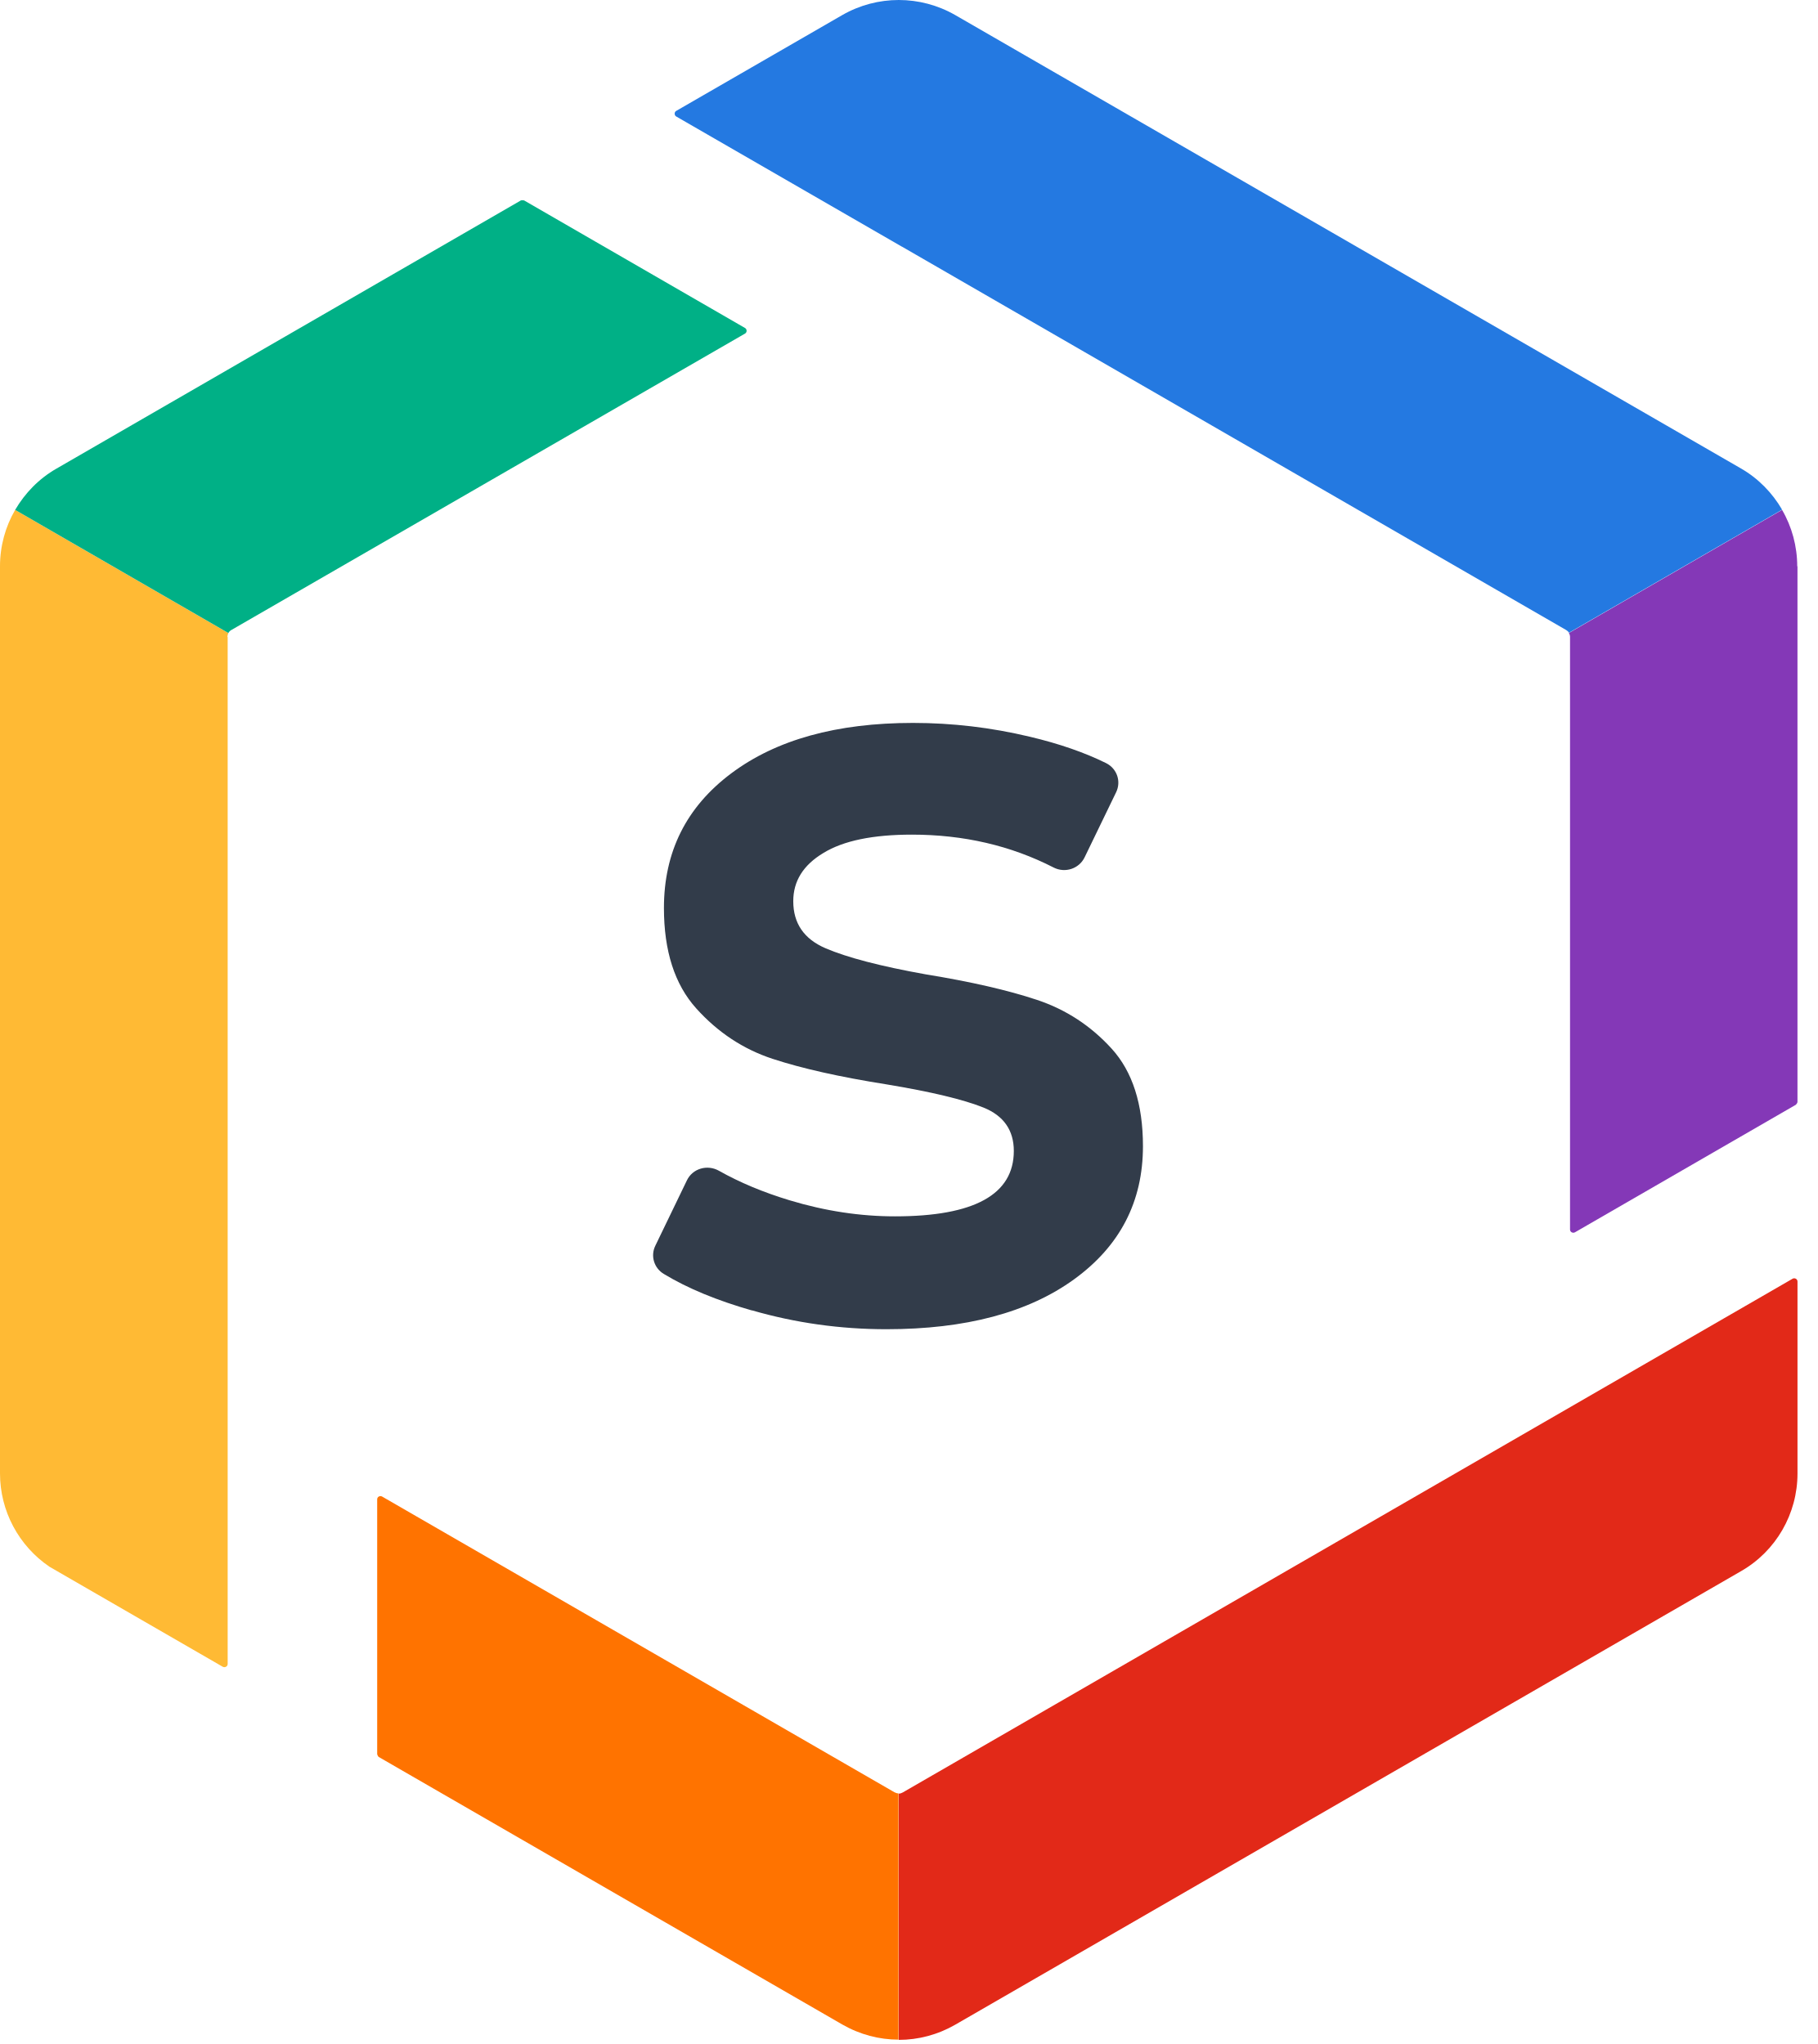
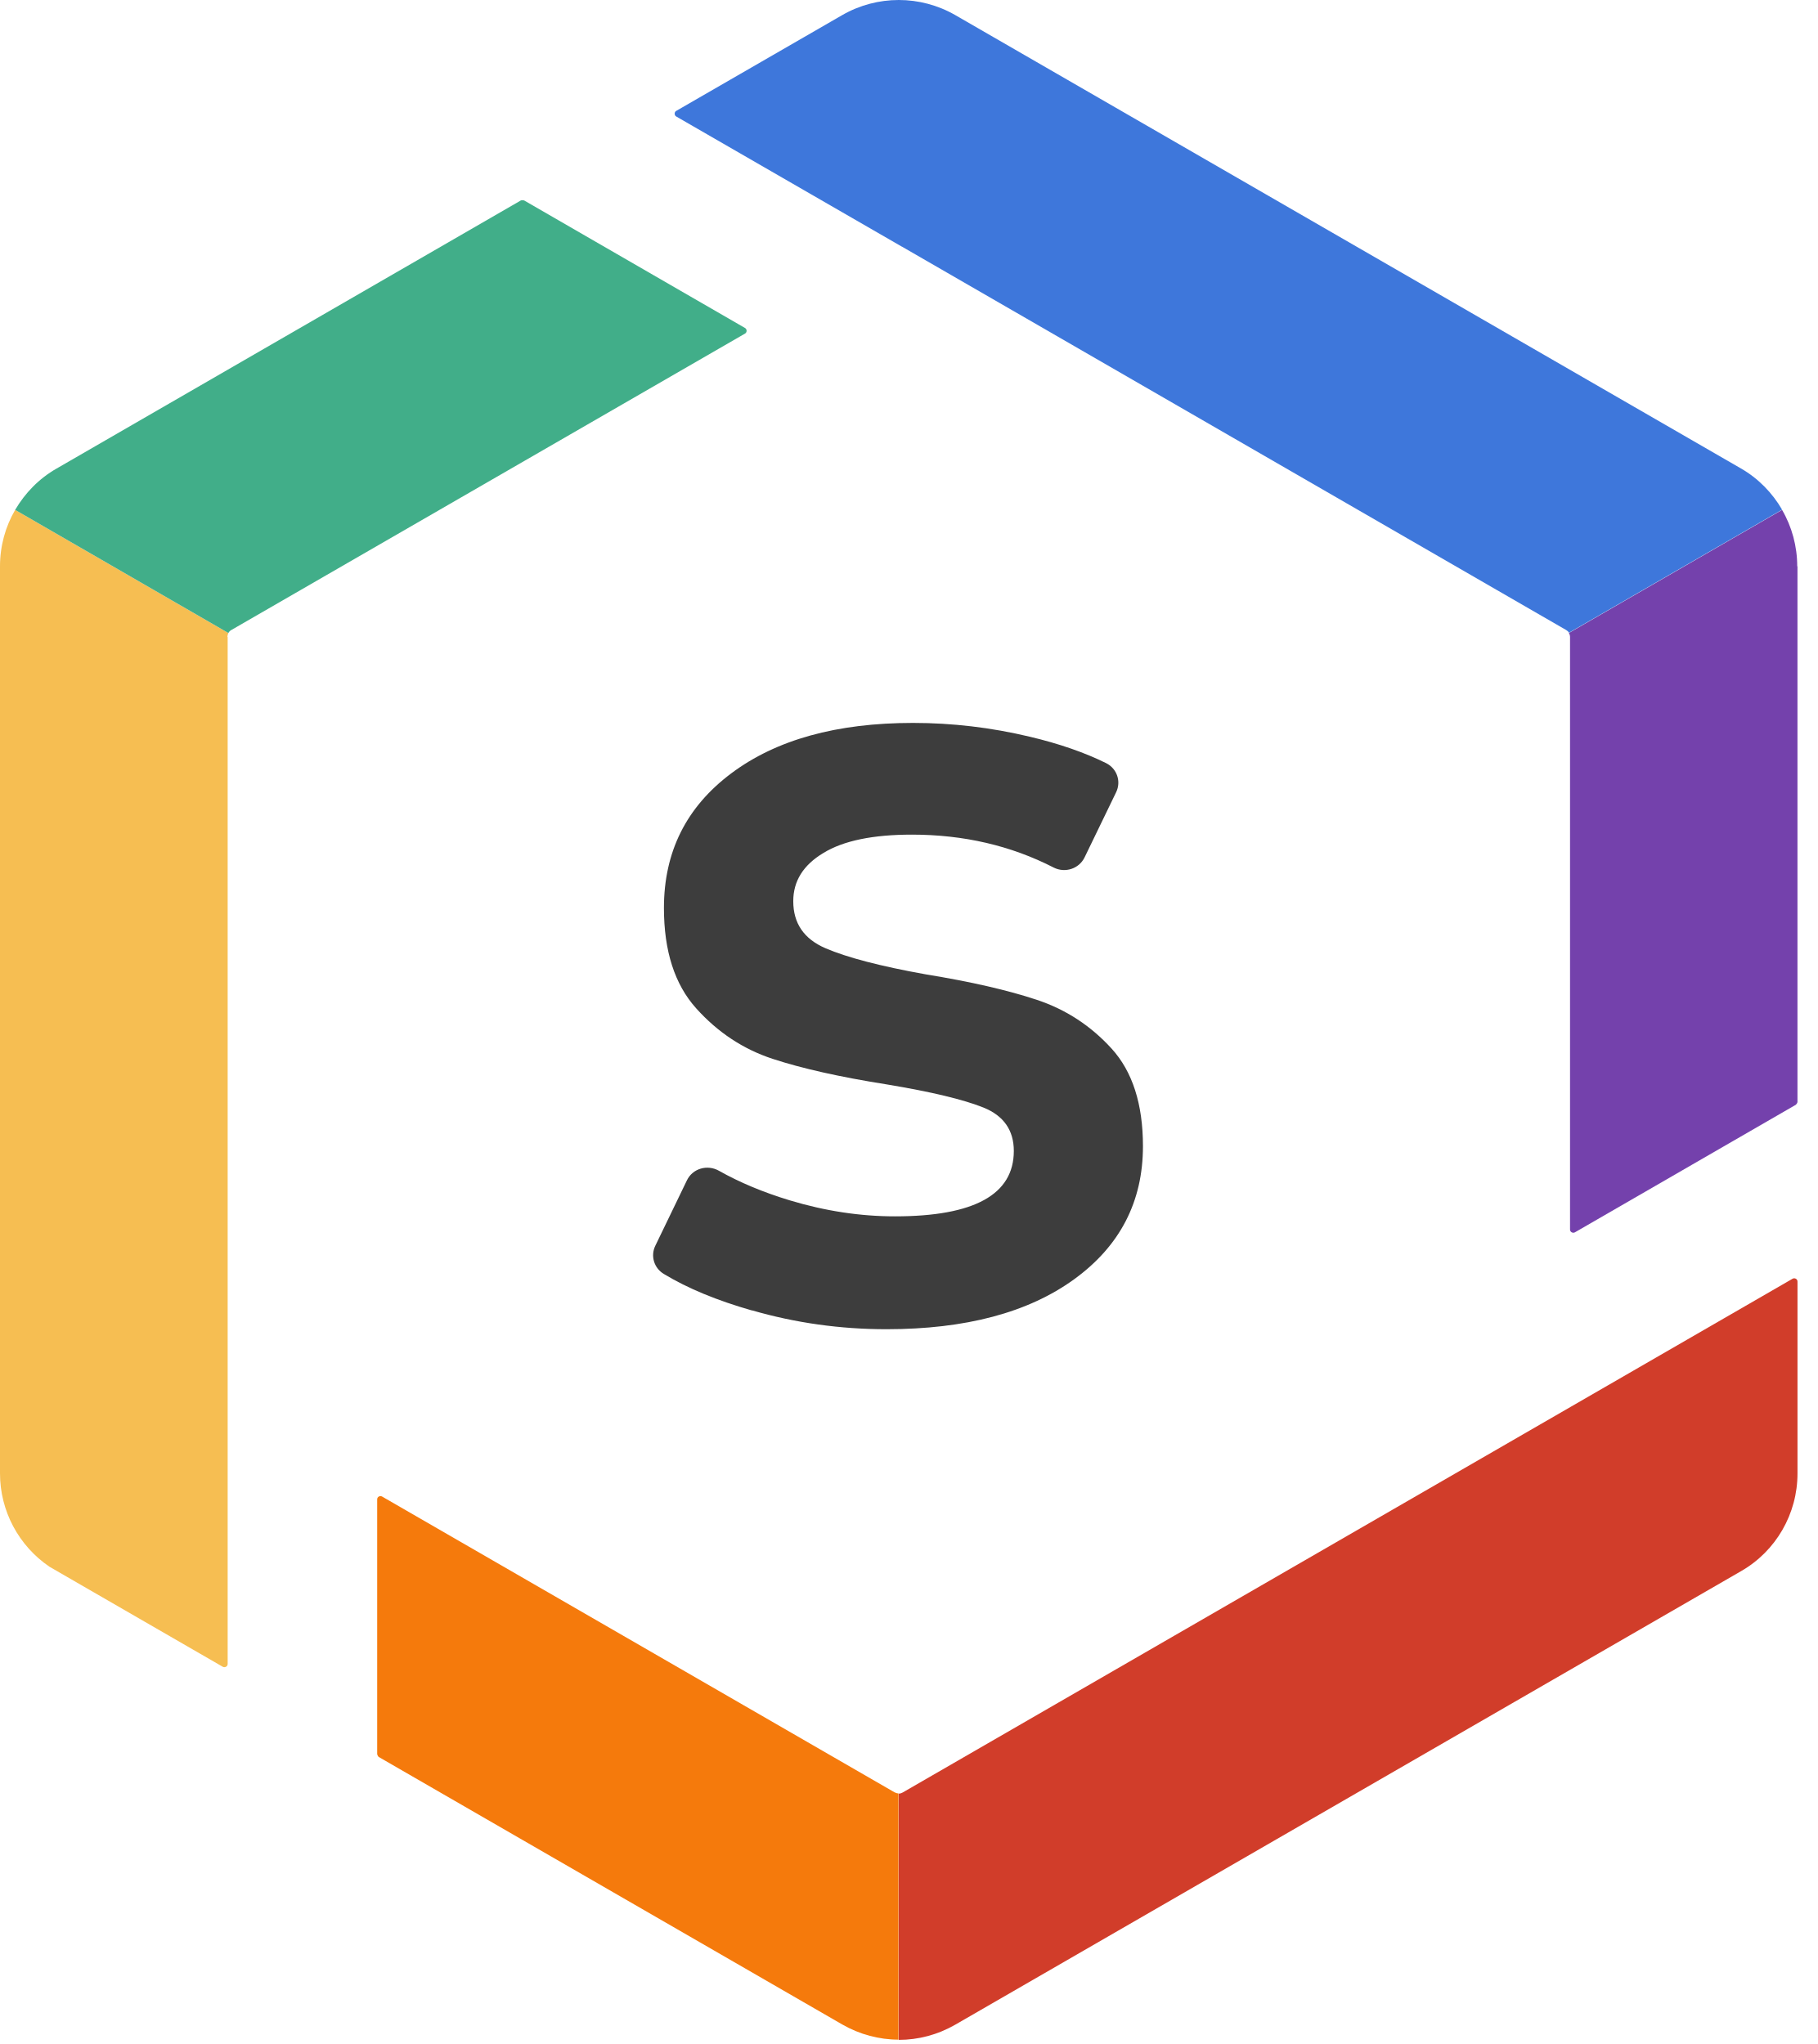
<svg xmlns="http://www.w3.org/2000/svg" width="88" height="99" viewBox="0 0 88 99" fill="none">
-   <path d="M87.025 27.429C87.025 26.458 86.766 25.509 86.291 24.696L75.968 30.659C76.002 30.716 76.024 30.784 76.024 30.851V59.551C76.024 59.675 76.16 59.743 76.261 59.687L86.957 53.509C86.957 53.509 87.037 53.429 87.037 53.373V27.429H87.025Z" fill="#8438B7" />
-   <path d="M43.711 11.967L75.833 30.513C75.89 30.547 75.946 30.592 75.969 30.648L86.292 24.685C85.818 23.871 85.14 23.171 84.293 22.685L46.253 0.729C44.558 -0.243 42.48 -0.243 40.786 0.729L32.744 5.371C32.643 5.427 32.643 5.585 32.744 5.642L43.666 11.944C43.666 11.944 43.7 11.956 43.711 11.967Z" fill="#2479E1" />
-   <path d="M43.712 86.817C43.655 86.85 43.587 86.873 43.52 86.873V98.8C44.468 98.8 45.406 98.552 46.253 98.066L84.305 76.098C85.999 75.127 87.038 73.319 87.038 71.365V62.07C87.038 61.946 86.902 61.878 86.801 61.934L43.712 86.817Z" fill="#E22918" />
-   <path d="M43.327 86.817L18.501 72.484C18.399 72.427 18.264 72.495 18.264 72.619V84.964C18.264 84.964 18.298 85.077 18.343 85.1L40.785 98.055C41.632 98.541 42.57 98.789 43.507 98.789V86.862C43.44 86.862 43.372 86.839 43.315 86.805" fill="#FF7300" />
-   <path d="M11.012 30.851C11.012 30.784 11.035 30.716 11.057 30.659L0.734 24.696C0.26 25.509 0 26.447 0 27.429V71.365C0 73.184 0.904 74.867 2.394 75.883L10.786 80.729C10.888 80.785 11.024 80.717 11.024 80.593V30.851H11.012Z" fill="#FFBA34" />
-   <path d="M11.204 30.513L36.075 16.157C36.177 16.101 36.177 15.943 36.075 15.886L25.379 9.708C25.379 9.708 25.266 9.685 25.221 9.708L2.734 22.697C1.886 23.182 1.209 23.883 0.734 24.696L11.058 30.659C11.092 30.603 11.137 30.547 11.204 30.513Z" fill="#00B086" />
-   <path d="M36.415 63.473C34.72 62.988 33.298 62.402 32.149 61.706C31.668 61.422 31.489 60.827 31.734 60.332L33.26 57.173C33.533 56.596 34.249 56.386 34.814 56.706C35.821 57.274 36.961 57.75 38.232 58.135C39.956 58.657 41.66 58.913 43.337 58.913C47.169 58.913 49.091 57.86 49.091 55.745C49.091 54.747 48.601 54.041 47.631 53.648C46.651 53.254 45.088 52.879 42.932 52.522C40.671 52.164 38.835 51.752 37.413 51.285C35.991 50.818 34.757 50.003 33.712 48.84C32.667 47.678 32.149 46.057 32.149 43.978C32.149 41.258 33.232 39.088 35.407 37.458C37.583 35.828 40.511 35.014 44.212 35.014C46.096 35.014 47.979 35.233 49.863 35.682C51.294 36.021 52.528 36.451 53.564 36.964C54.091 37.23 54.298 37.852 54.044 38.374L52.519 41.524C52.255 42.074 51.577 42.302 51.021 42.019C48.949 40.956 46.661 40.425 44.156 40.425C42.272 40.425 40.841 40.718 39.871 41.313C38.892 41.9 38.411 42.678 38.411 43.648C38.411 44.72 38.929 45.48 39.974 45.928C41.02 46.377 42.63 46.798 44.825 47.192C47.019 47.549 48.808 47.961 50.211 48.428C51.614 48.895 52.82 49.683 53.828 50.791C54.835 51.899 55.344 53.474 55.344 55.516C55.344 58.199 54.233 60.351 52.01 61.962C49.788 63.574 46.755 64.38 42.922 64.38C40.7 64.38 38.524 64.078 36.405 63.464" fill="#323C4A" />
+   <path d="M87.025 27.429C87.025 26.458 86.766 25.509 86.291 24.696L75.968 30.659C76.002 30.716 76.024 30.784 76.024 30.851V59.551C76.024 59.675 76.16 59.743 76.261 59.687L86.957 53.509C86.957 53.509 87.037 53.429 87.037 53.373V27.429H87.025Z" fill="#7441AC" />
+   <path d="M43.711 11.967L75.833 30.513C75.89 30.547 75.946 30.592 75.969 30.648L86.292 24.685C85.818 23.871 85.14 23.171 84.293 22.685L46.253 0.729C44.558 -0.243 42.48 -0.243 40.786 0.729L32.744 5.371C32.643 5.427 32.643 5.585 32.744 5.642L43.666 11.944C43.666 11.944 43.7 11.956 43.711 11.967Z" fill="#3E77DB" />
+   <path d="M43.712 86.817C43.655 86.85 43.587 86.873 43.52 86.873V98.8C44.468 98.8 45.406 98.552 46.253 98.066L84.305 76.098C85.999 75.127 87.038 73.319 87.038 71.365V62.07C87.038 61.946 86.902 61.878 86.801 61.934L43.712 86.817Z" fill="#D13D2A" />
+   <path d="M43.327 86.817L18.501 72.484C18.399 72.427 18.264 72.495 18.264 72.619V84.964C18.264 84.964 18.298 85.077 18.343 85.1L40.785 98.055C41.632 98.54 42.57 98.789 43.507 98.789V86.862C43.44 86.862 43.372 86.839 43.315 86.805" fill="#F57A0C" />
+   <path d="M11.012 30.851C11.012 30.784 11.035 30.716 11.057 30.659L0.734 24.696C0.26 25.509 0 26.447 0 27.429V71.365C0 73.184 0.904 74.867 2.394 75.883L10.786 80.729C10.888 80.785 11.024 80.717 11.024 80.593V30.851H11.012Z" fill="#F6BE52" />
+   <path d="M11.204 30.513L36.075 16.157C36.177 16.101 36.177 15.942 36.075 15.886L25.379 9.708C25.379 9.708 25.266 9.685 25.221 9.708L2.734 22.697C1.886 23.182 1.209 23.883 0.734 24.696L11.058 30.659C11.092 30.603 11.137 30.547 11.204 30.513Z" fill="#41AE89" />
+   <path d="M36.415 63.473C34.72 62.988 33.298 62.402 32.149 61.706C31.668 61.422 31.489 60.827 31.734 60.332L33.26 57.173C33.533 56.596 34.249 56.386 34.814 56.706C35.821 57.274 36.961 57.75 38.232 58.135C39.956 58.657 41.66 58.913 43.337 58.913C47.169 58.913 49.091 57.86 49.091 55.745C49.091 54.747 48.601 54.041 47.631 53.648C46.651 53.254 45.088 52.879 42.932 52.522C40.671 52.164 38.835 51.752 37.413 51.285C35.991 50.818 34.757 50.003 33.712 48.84C32.667 47.678 32.149 46.057 32.149 43.978C32.149 41.258 33.232 39.088 35.407 37.458C37.583 35.828 40.511 35.014 44.212 35.014C46.096 35.014 47.979 35.233 49.863 35.682C51.294 36.021 52.528 36.451 53.564 36.964C54.091 37.23 54.298 37.852 54.044 38.374L52.519 41.524C52.255 42.074 51.577 42.302 51.021 42.019C48.949 40.956 46.661 40.425 44.156 40.425C42.272 40.425 40.841 40.718 39.871 41.313C38.892 41.9 38.411 42.678 38.411 43.648C38.411 44.72 38.929 45.48 39.974 45.928C41.02 46.377 42.63 46.798 44.825 47.192C47.019 47.549 48.808 47.961 50.211 48.428C51.614 48.895 52.82 49.683 53.828 50.791C54.835 51.899 55.344 53.474 55.344 55.516C55.344 58.199 54.233 60.351 52.01 61.962C49.788 63.574 46.755 64.38 42.922 64.38C40.7 64.38 38.524 64.078 36.405 63.464" fill="#3D3D3D" />
</svg>
